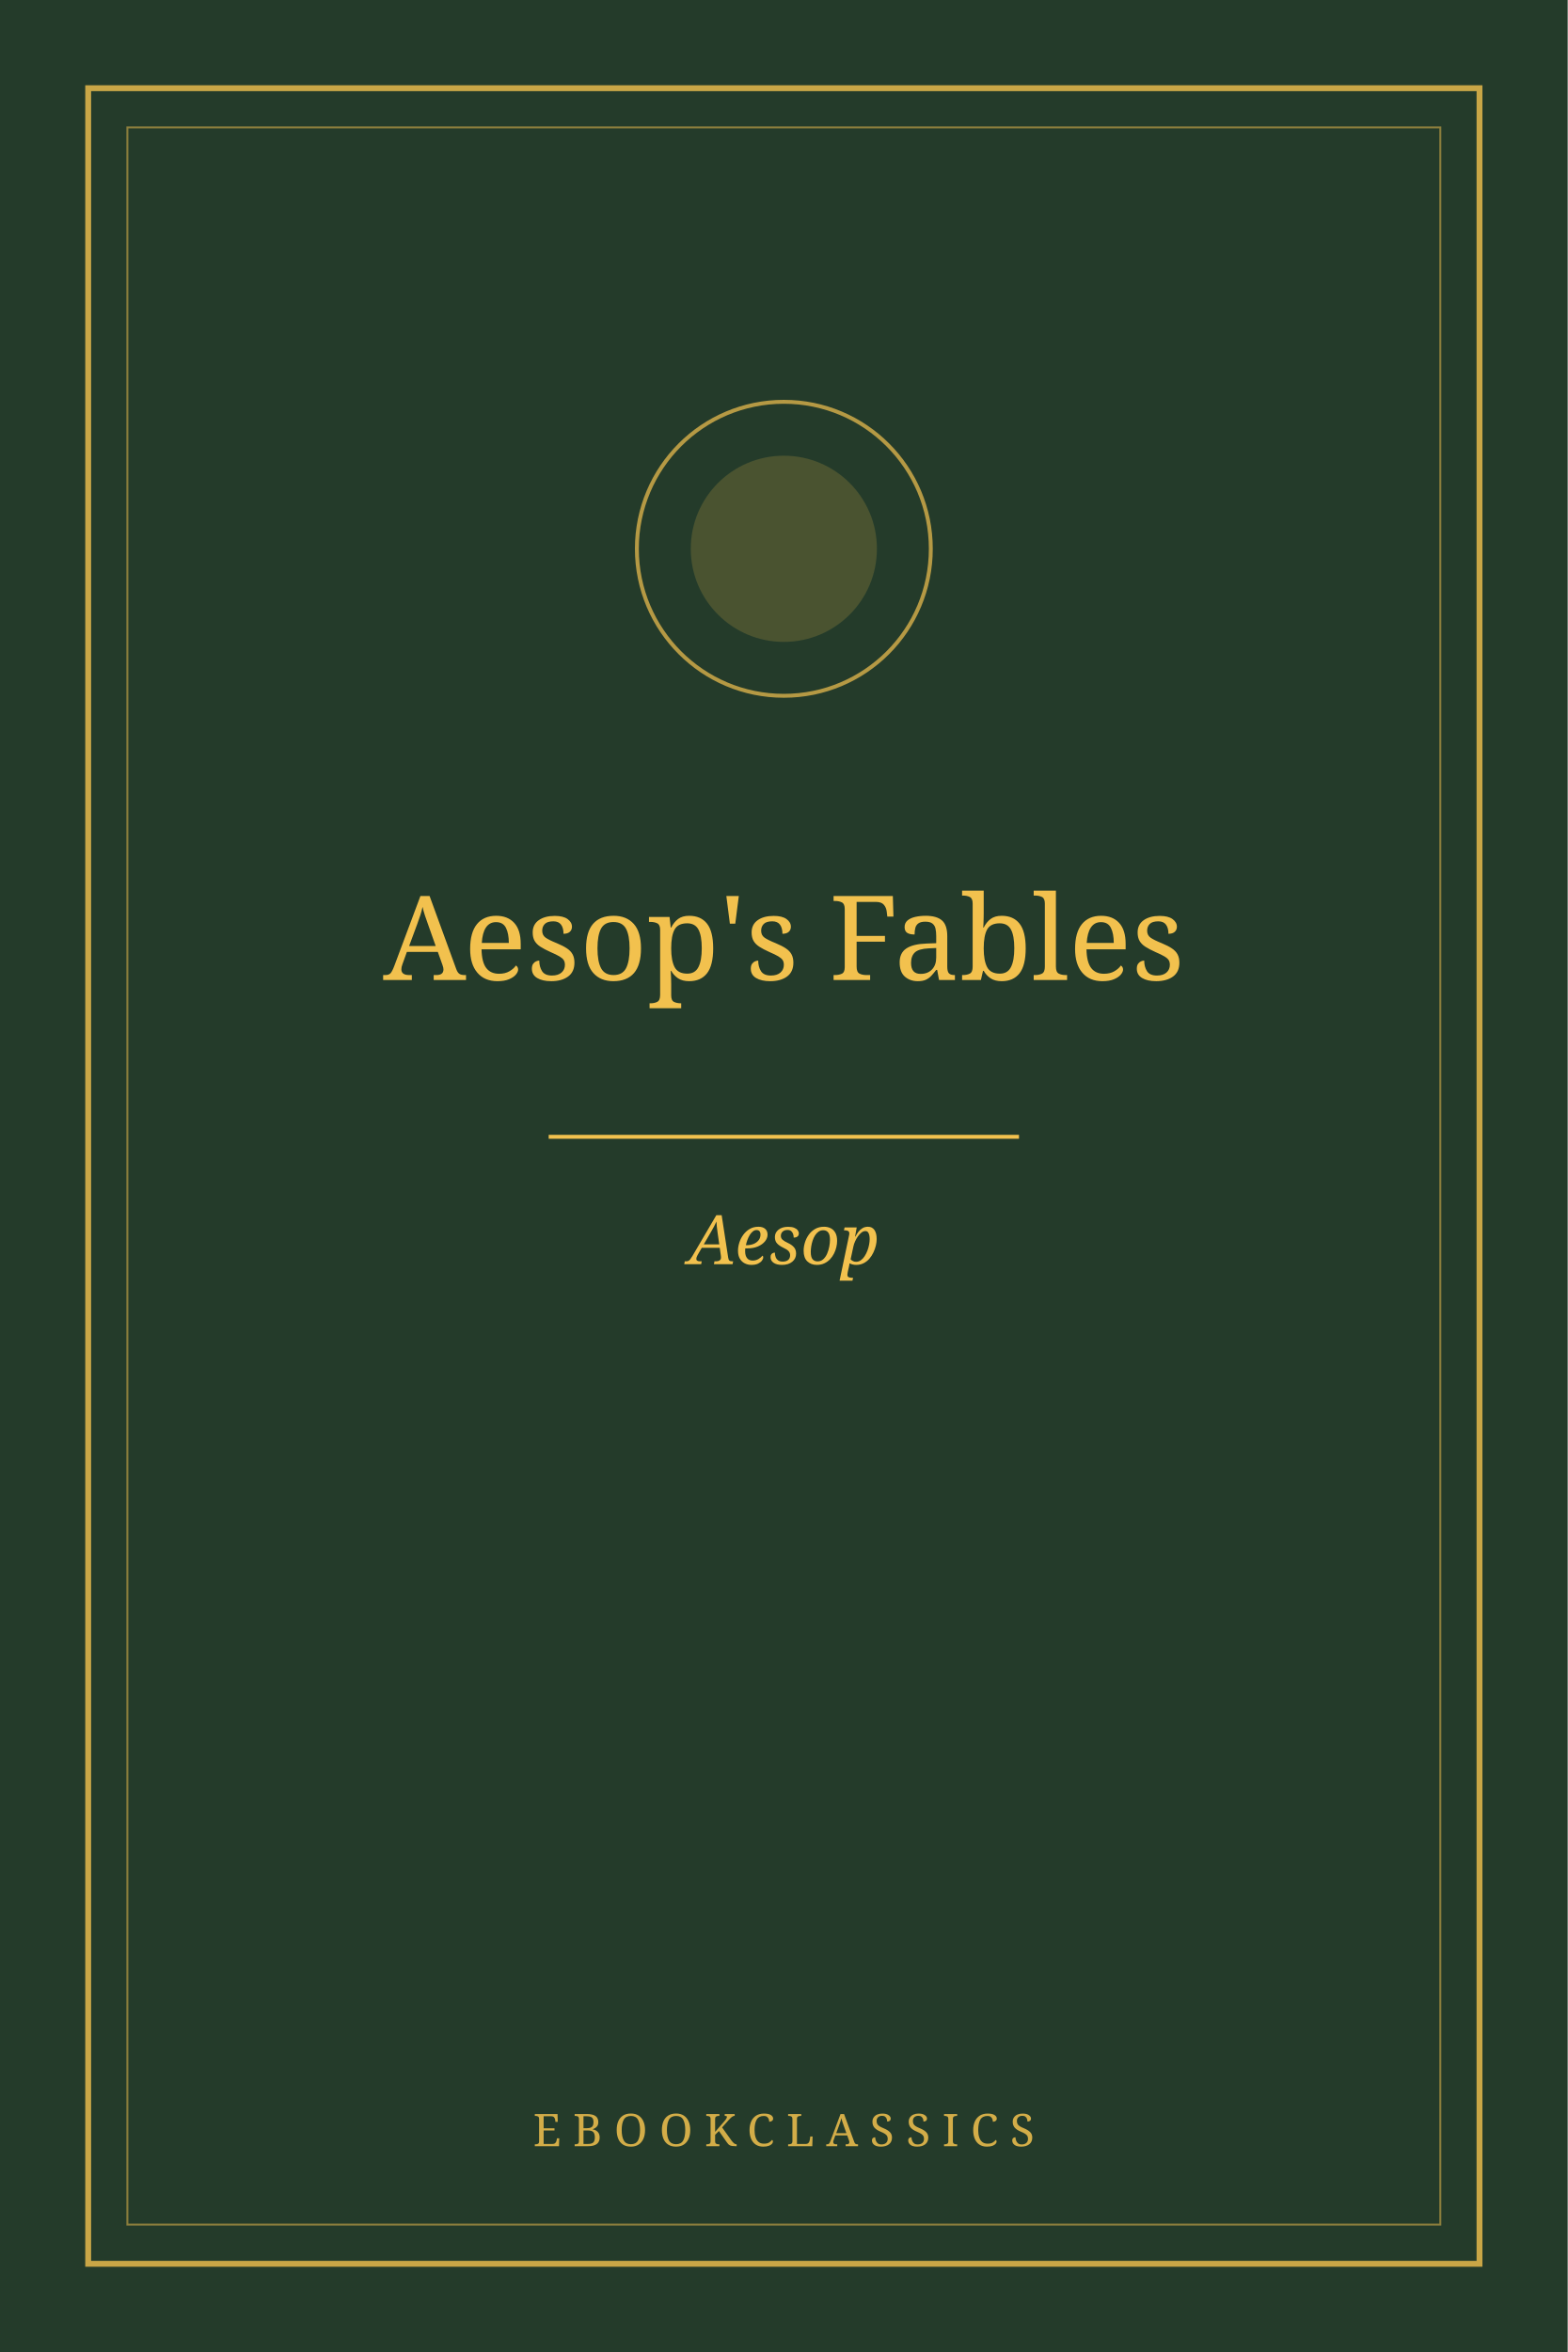
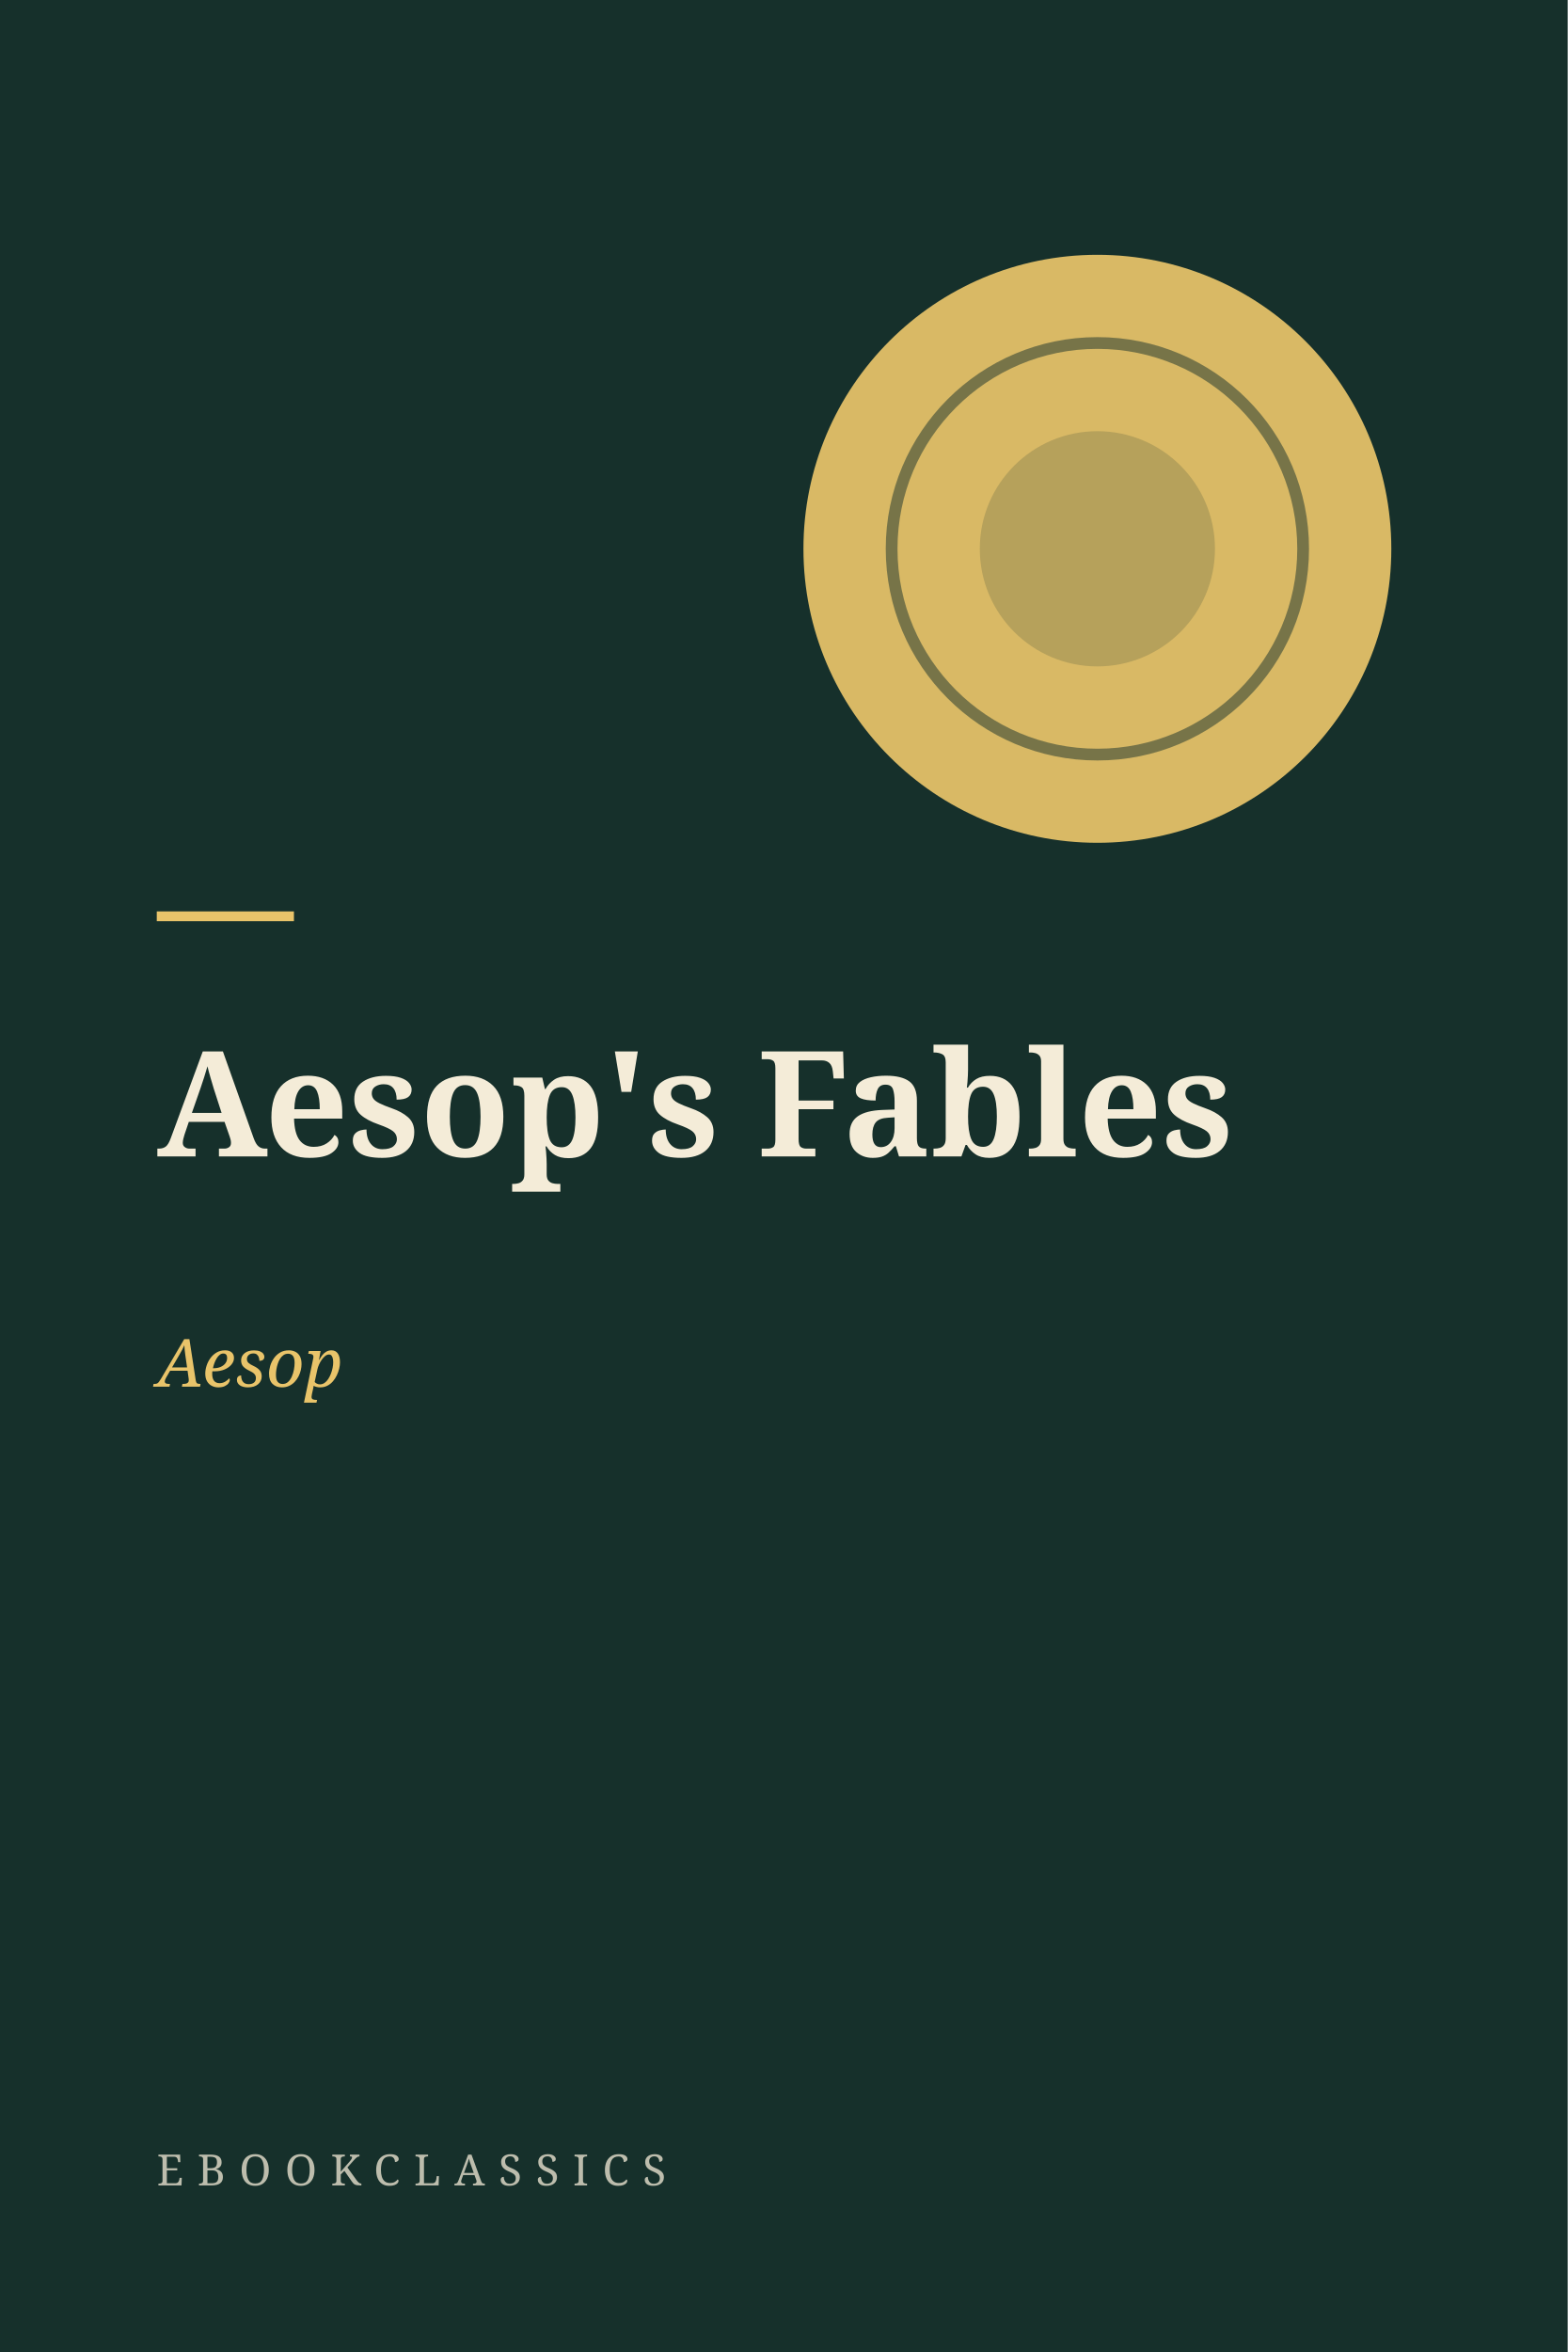
<svg xmlns="http://www.w3.org/2000/svg" width="1600" height="2400" viewBox="0 0 1600 2400">
-   <rect width="1600" height="2400" fill="#243b2a" />
-   <rect x="90" y="90" width="1420" height="2220" fill="none" stroke="#f2c14e" stroke-width="6" opacity=".8" />
-   <rect x="130" y="130" width="1340" height="2140" fill="none" stroke="#f2c14e" stroke-width="2" opacity=".5" />
-   <circle cx="800" cy="560" r="150" fill="none" stroke="#f2c14e" stroke-width="4" opacity=".7" />
-   <circle cx="800" cy="560" r="95" fill="#f2c14e" opacity=".18" />
-   <text x="800" y="1000" text-anchor="middle" font-size="120" font-family="Georgia, serif" fill="#f2c14e">Aesop's Fables</text>
-   <line x1="560" y1="1160" x2="1040" y2="1160" stroke="#f2c14e" stroke-width="4" />
-   <text x="800" y="1290" text-anchor="middle" font-size="70" font-style="italic" font-family="Georgia, serif" fill="#f2c14e">Aesop</text>
-   <text x="800" y="2190" text-anchor="middle" font-size="46" letter-spacing="12" font-family="Georgia, serif" fill="#f2c14e" opacity=".85">EBOOKCLASSICS</text>
+   <rect width="1600" height="2400" fill="#16302b" />
+   <circle cx="1120" cy="560" r="300" fill="#e9c46a" opacity=".92" />
+   <circle cx="1120" cy="560" r="210" fill="none" stroke="#16302b" stroke-width="12" opacity=".5" />
+   <circle cx="1120" cy="560" r="120" fill="#16302b" opacity=".18" />
+   <rect x="160" y="930" width="140" height="10" fill="#e9c46a" />
+   <text x="160" y="1180" font-size="150" font-weight="600" font-family="Libertinus Serif, Georgia, serif" fill="#f4ecd8">Aesop's Fables</text>
+   <text x="160" y="1415" font-size="68" font-style="italic" font-family="Libertinus Serif, Georgia, serif" fill="#e9c46a">Aesop</text>
+   <text x="160" y="2230" font-size="44" letter-spacing="14" font-family="Libertinus Serif, Georgia, serif" fill="#f4ecd8" opacity=".75">EBOOKCLASSICS</text>
</svg>
